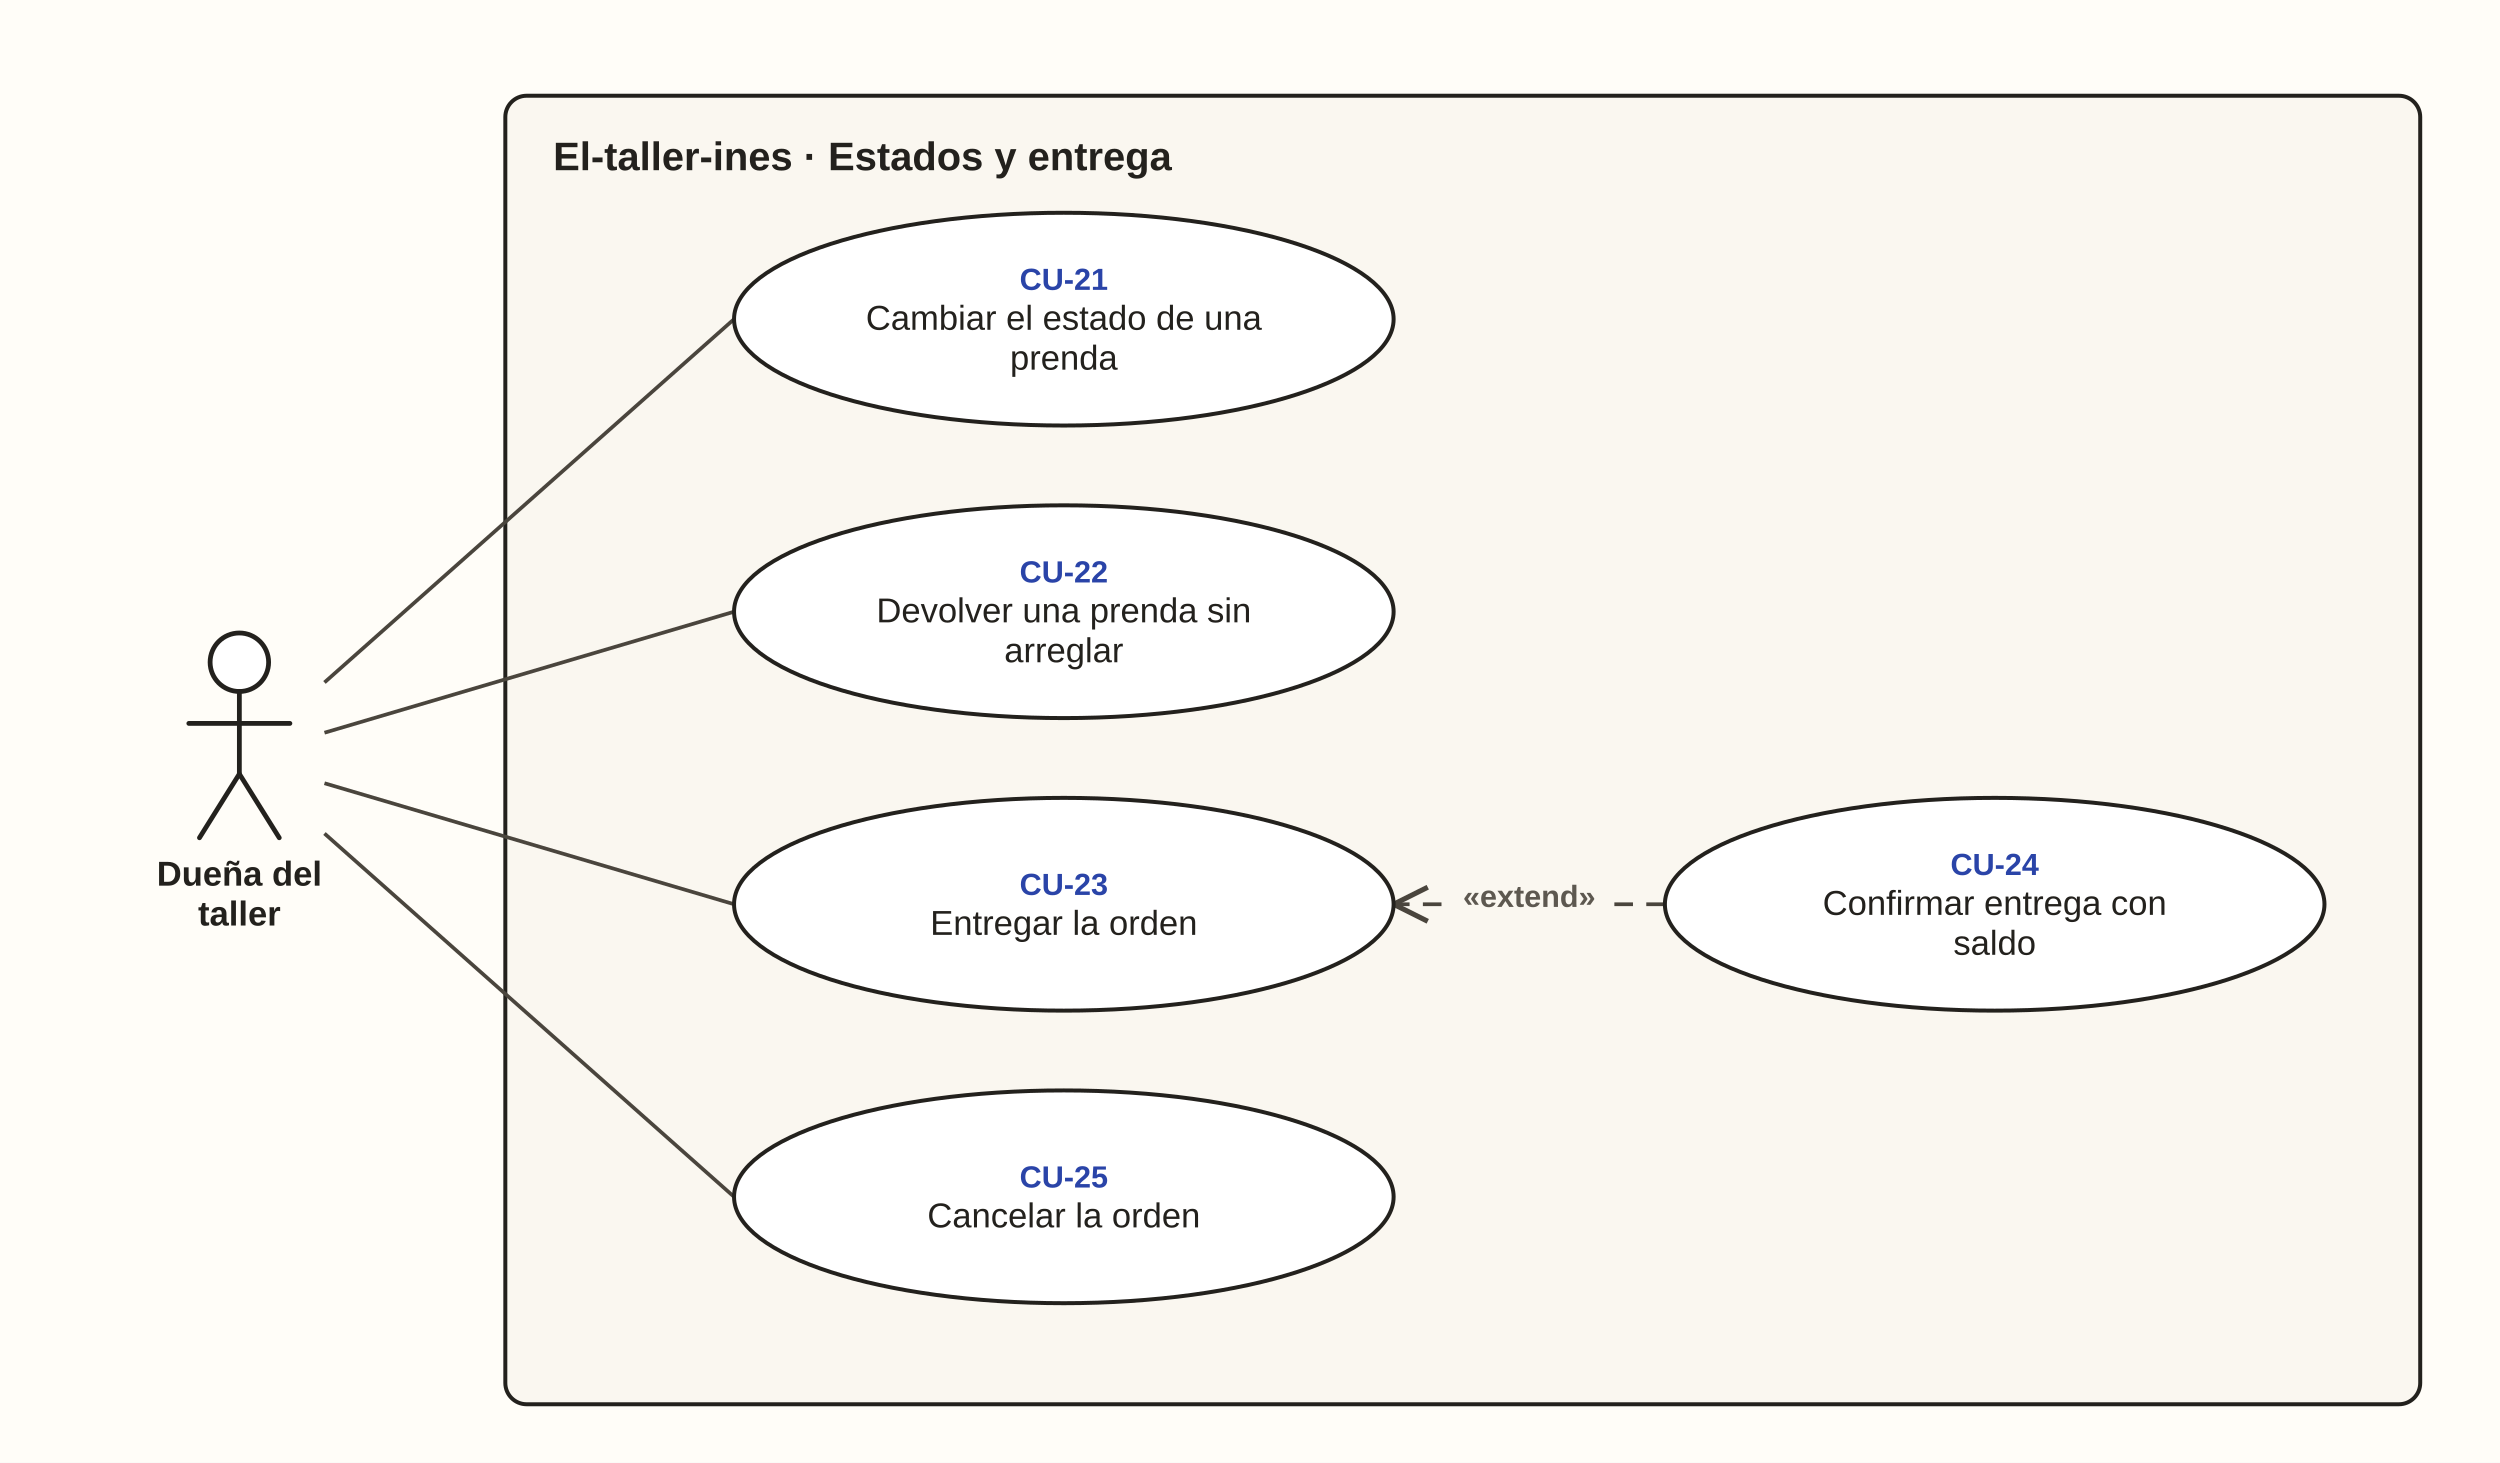
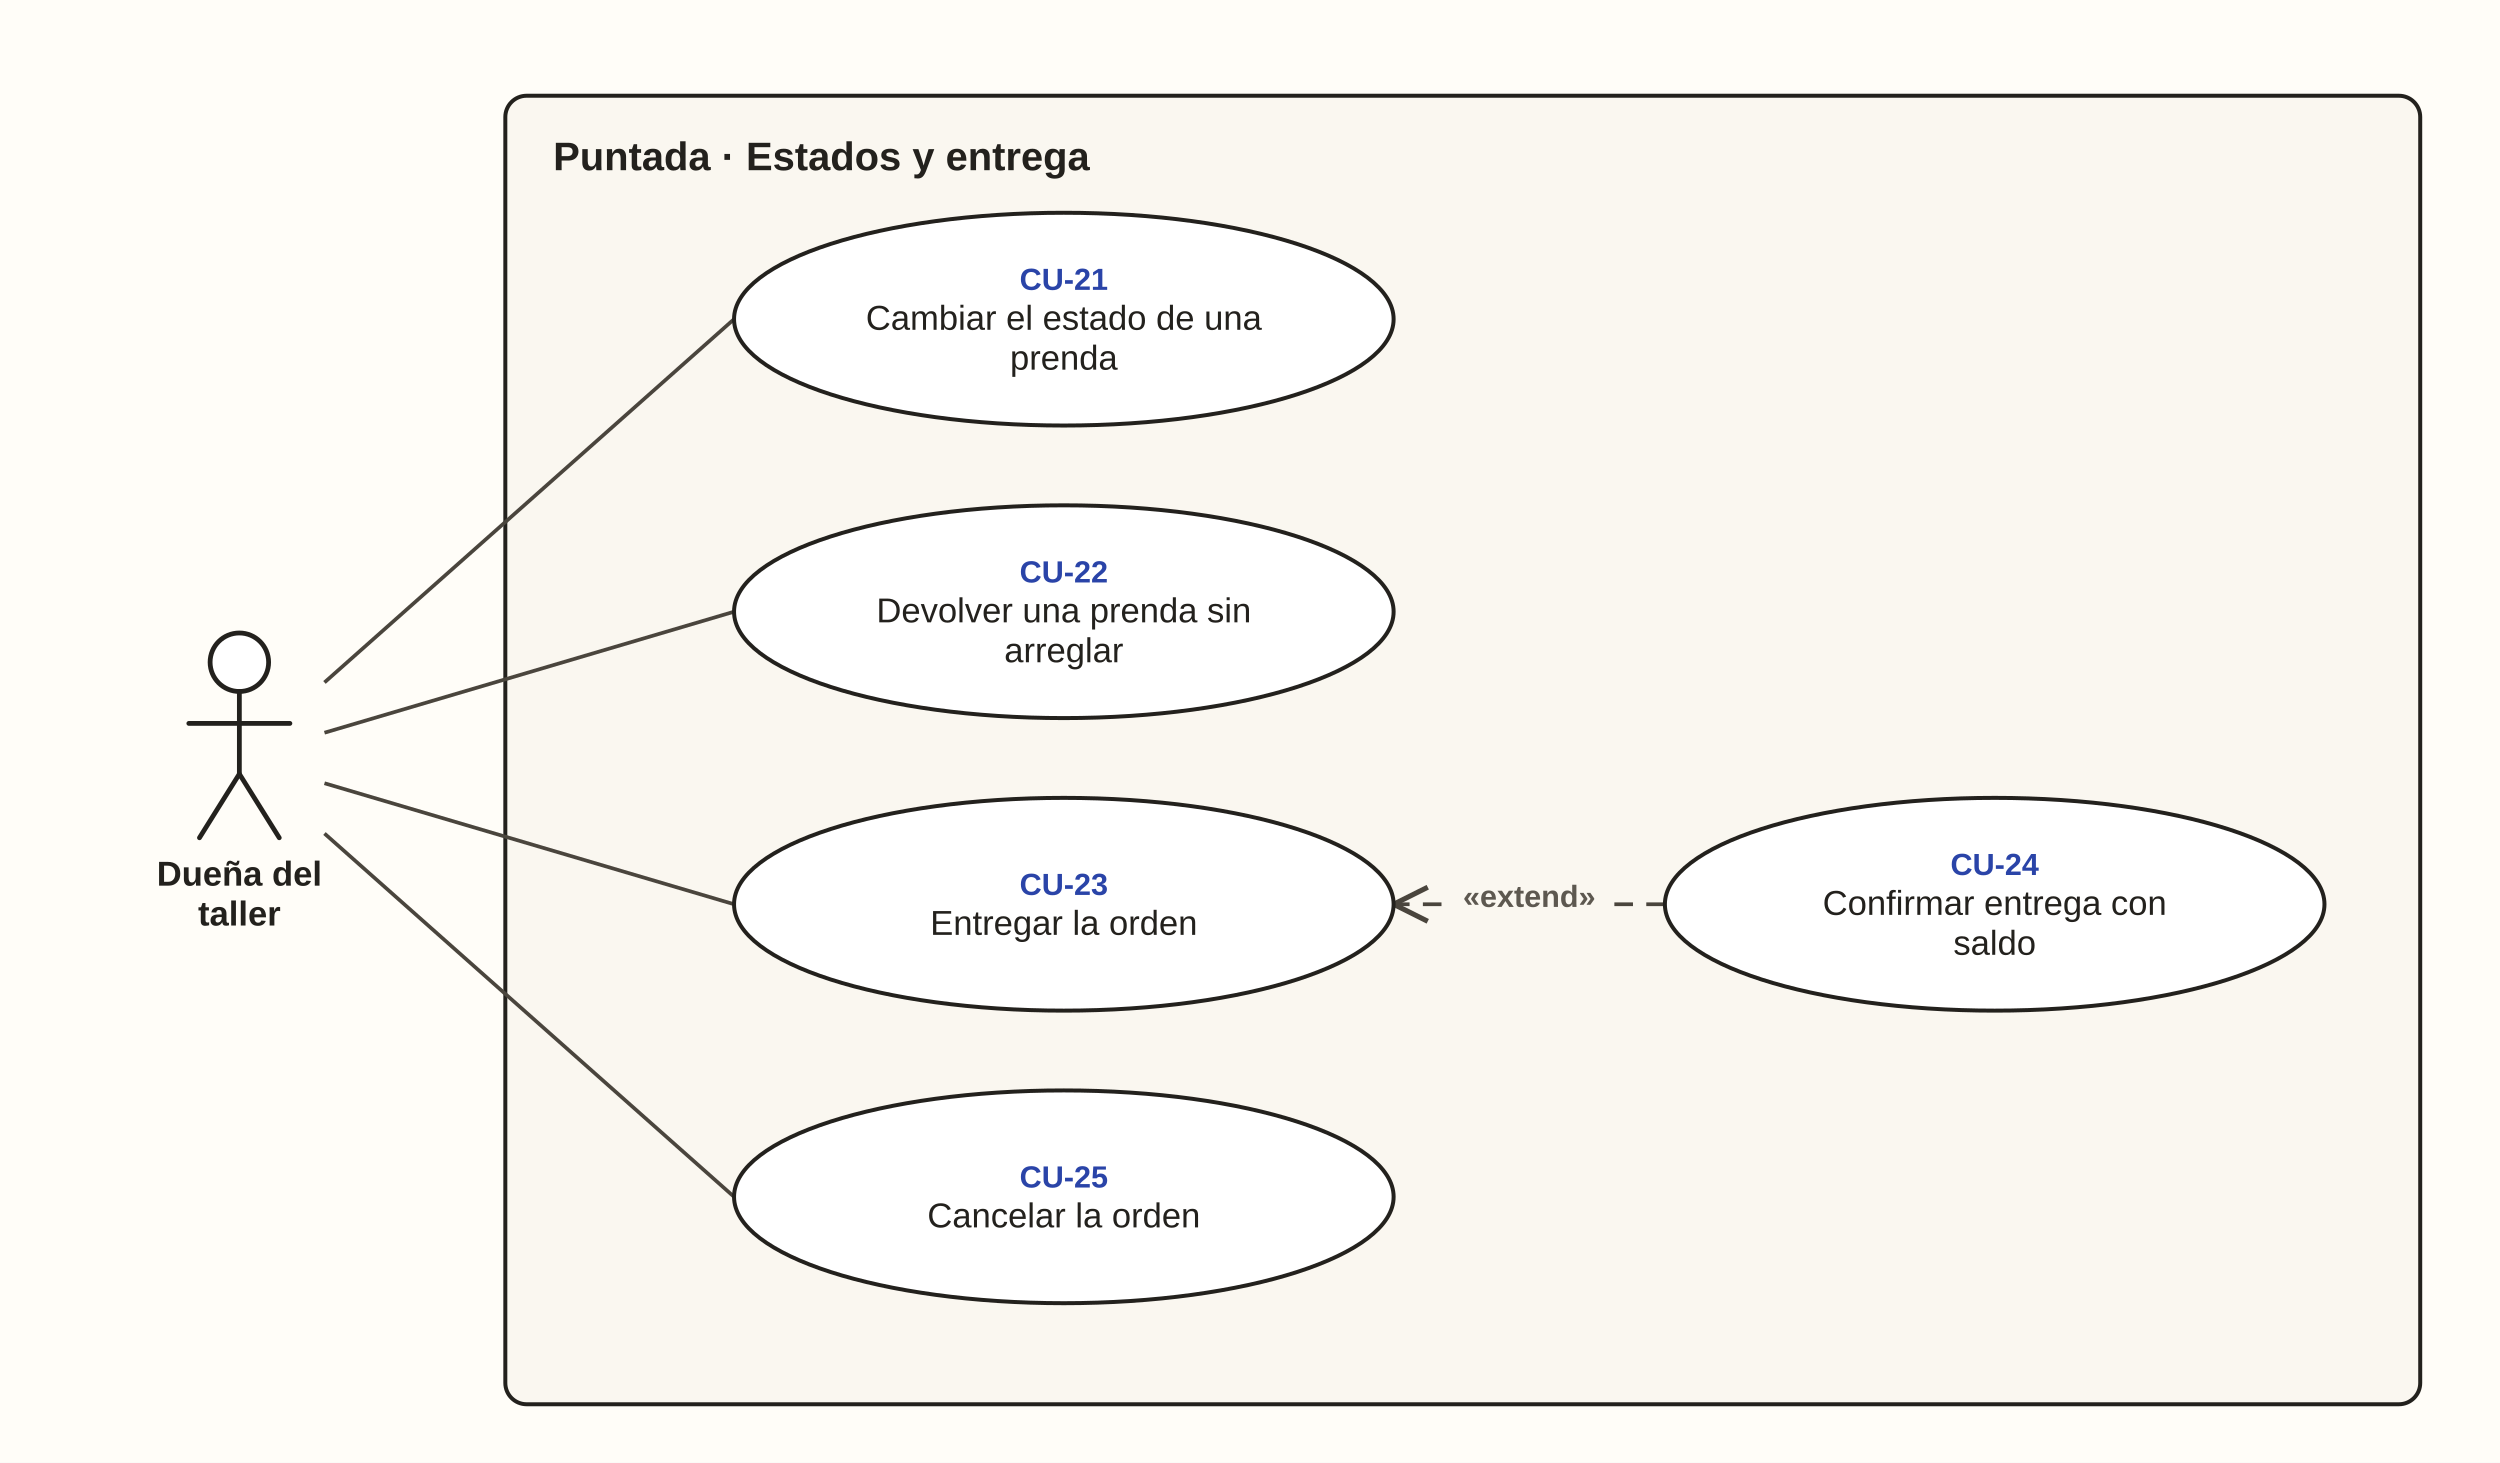
<svg xmlns="http://www.w3.org/2000/svg" viewBox="0 0 940 550" width="940" height="550" font-family="'Source Sans 3', 'Segoe UI', Arial, sans-serif" role="img" aria-label="Casos de uso · Estados y entrega">
  <defs>
    <marker id="abierta-05-duena-estados-y-entrega" viewBox="0 0 12 12" refX="11" refY="6" markerWidth="11" markerHeight="11" orient="auto">
      <path d="M1 1 L11 6 L1 11" fill="none" stroke="#4a453d" stroke-width="1.5" />
    </marker>
    <marker id="triangulo-05-duena-estados-y-entrega" viewBox="0 0 14 14" refX="13" refY="7" markerWidth="14" markerHeight="14" orient="auto">
      <path d="M1 1 L13 7 L1 13 z" fill="#fffdf8" stroke="#4a453d" stroke-width="1.5" />
    </marker>
  </defs>
  <rect width="940" height="550" fill="#fffdf8" />
  <rect x="190" y="36" width="720" height="492" rx="8" fill="#faf7f0" stroke="#23211d" stroke-width="1.5" />
-   <text x="208.0" y="64.0" font-size="15" font-weight="700" fill="#23211d" text-anchor="start">El-taller-ines · Estados y entrega</text>
+   <text x="208.0" y="64.0" font-size="15" font-weight="700" fill="#23211d" text-anchor="start">Puntada · Estados y entrega</text>
  <line x1="122.0" y1="256.6" x2="276.0" y2="120.0" stroke="#4a453d" stroke-width="1.4" />
  <line x1="122.0" y1="275.5" x2="276.0" y2="230.0" stroke="#4a453d" stroke-width="1.4" />
  <line x1="122.0" y1="294.5" x2="276.0" y2="340.0" stroke="#4a453d" stroke-width="1.4" />
  <line x1="122.0" y1="313.4" x2="276.0" y2="450.0" stroke="#4a453d" stroke-width="1.4" />
  <line x1="626.0" y1="340.0" x2="524.0" y2="340.0" stroke="#4a453d" stroke-width="1.4" stroke-dasharray="7 5" marker-end="url(#abierta-05-duena-estados-y-entrega)" />
  <rect x="545.0" y="328.0" width="60" height="17" rx="3" fill="#faf7f0" />
  <text x="575.0" y="341.0" font-size="11.5" font-weight="600" fill="#5d5850" text-anchor="middle">«extend»</text>
  <circle cx="90" cy="249.0" r="11" fill="#ffffff" stroke="#23211d" stroke-width="1.8" />
  <line x1="90" y1="260.0" x2="90" y2="291.0" stroke="#23211d" stroke-width="1.8" fill="none" stroke-linecap="round" />
  <line x1="71" y1="272.0" x2="109" y2="272.0" stroke="#23211d" stroke-width="1.8" fill="none" stroke-linecap="round" />
  <polyline points="75,315.0 90,291.0 105,315.0" stroke="#23211d" stroke-width="1.8" fill="none" stroke-linecap="round" />
  <text x="90.0" y="333.0" font-size="13" font-weight="700" fill="#23211d" text-anchor="middle">Dueña del</text>
  <text x="90.0" y="348.0" font-size="13" font-weight="700" fill="#23211d" text-anchor="middle">taller</text>
  <ellipse cx="400" cy="120" rx="124" ry="40" fill="#ffffff" stroke="#23211d" stroke-width="1.5" />
  <text x="400.0" y="109.0" font-size="11.5" font-weight="700" fill="#2a44a8" text-anchor="middle">CU-21</text>
  <text x="400.0" y="124.0" font-size="13" font-weight="400" fill="#23211d" text-anchor="middle">Cambiar el estado de una</text>
  <text x="400.0" y="139.0" font-size="13" font-weight="400" fill="#23211d" text-anchor="middle">prenda</text>
  <ellipse cx="400" cy="230" rx="124" ry="40" fill="#ffffff" stroke="#23211d" stroke-width="1.5" />
  <text x="400.0" y="219.0" font-size="11.5" font-weight="700" fill="#2a44a8" text-anchor="middle">CU-22</text>
  <text x="400.0" y="234.0" font-size="13" font-weight="400" fill="#23211d" text-anchor="middle">Devolver una prenda sin</text>
  <text x="400.0" y="249.0" font-size="13" font-weight="400" fill="#23211d" text-anchor="middle">arreglar</text>
  <ellipse cx="400" cy="340" rx="124" ry="40" fill="#ffffff" stroke="#23211d" stroke-width="1.5" />
  <text x="400.0" y="336.5" font-size="11.5" font-weight="700" fill="#2a44a8" text-anchor="middle">CU-23</text>
  <text x="400.0" y="351.5" font-size="13" font-weight="400" fill="#23211d" text-anchor="middle">Entregar la orden</text>
  <ellipse cx="400" cy="450" rx="124" ry="40" fill="#ffffff" stroke="#23211d" stroke-width="1.5" />
  <text x="400.0" y="446.5" font-size="11.5" font-weight="700" fill="#2a44a8" text-anchor="middle">CU-25</text>
  <text x="400.0" y="461.5" font-size="13" font-weight="400" fill="#23211d" text-anchor="middle">Cancelar la orden</text>
  <ellipse cx="750" cy="340" rx="124" ry="40" fill="#ffffff" stroke="#23211d" stroke-width="1.5" />
  <text x="750.0" y="329.0" font-size="11.5" font-weight="700" fill="#2a44a8" text-anchor="middle">CU-24</text>
  <text x="750.0" y="344.0" font-size="13" font-weight="400" fill="#23211d" text-anchor="middle">Confirmar entrega con</text>
  <text x="750.0" y="359.0" font-size="13" font-weight="400" fill="#23211d" text-anchor="middle">saldo</text>
</svg>
